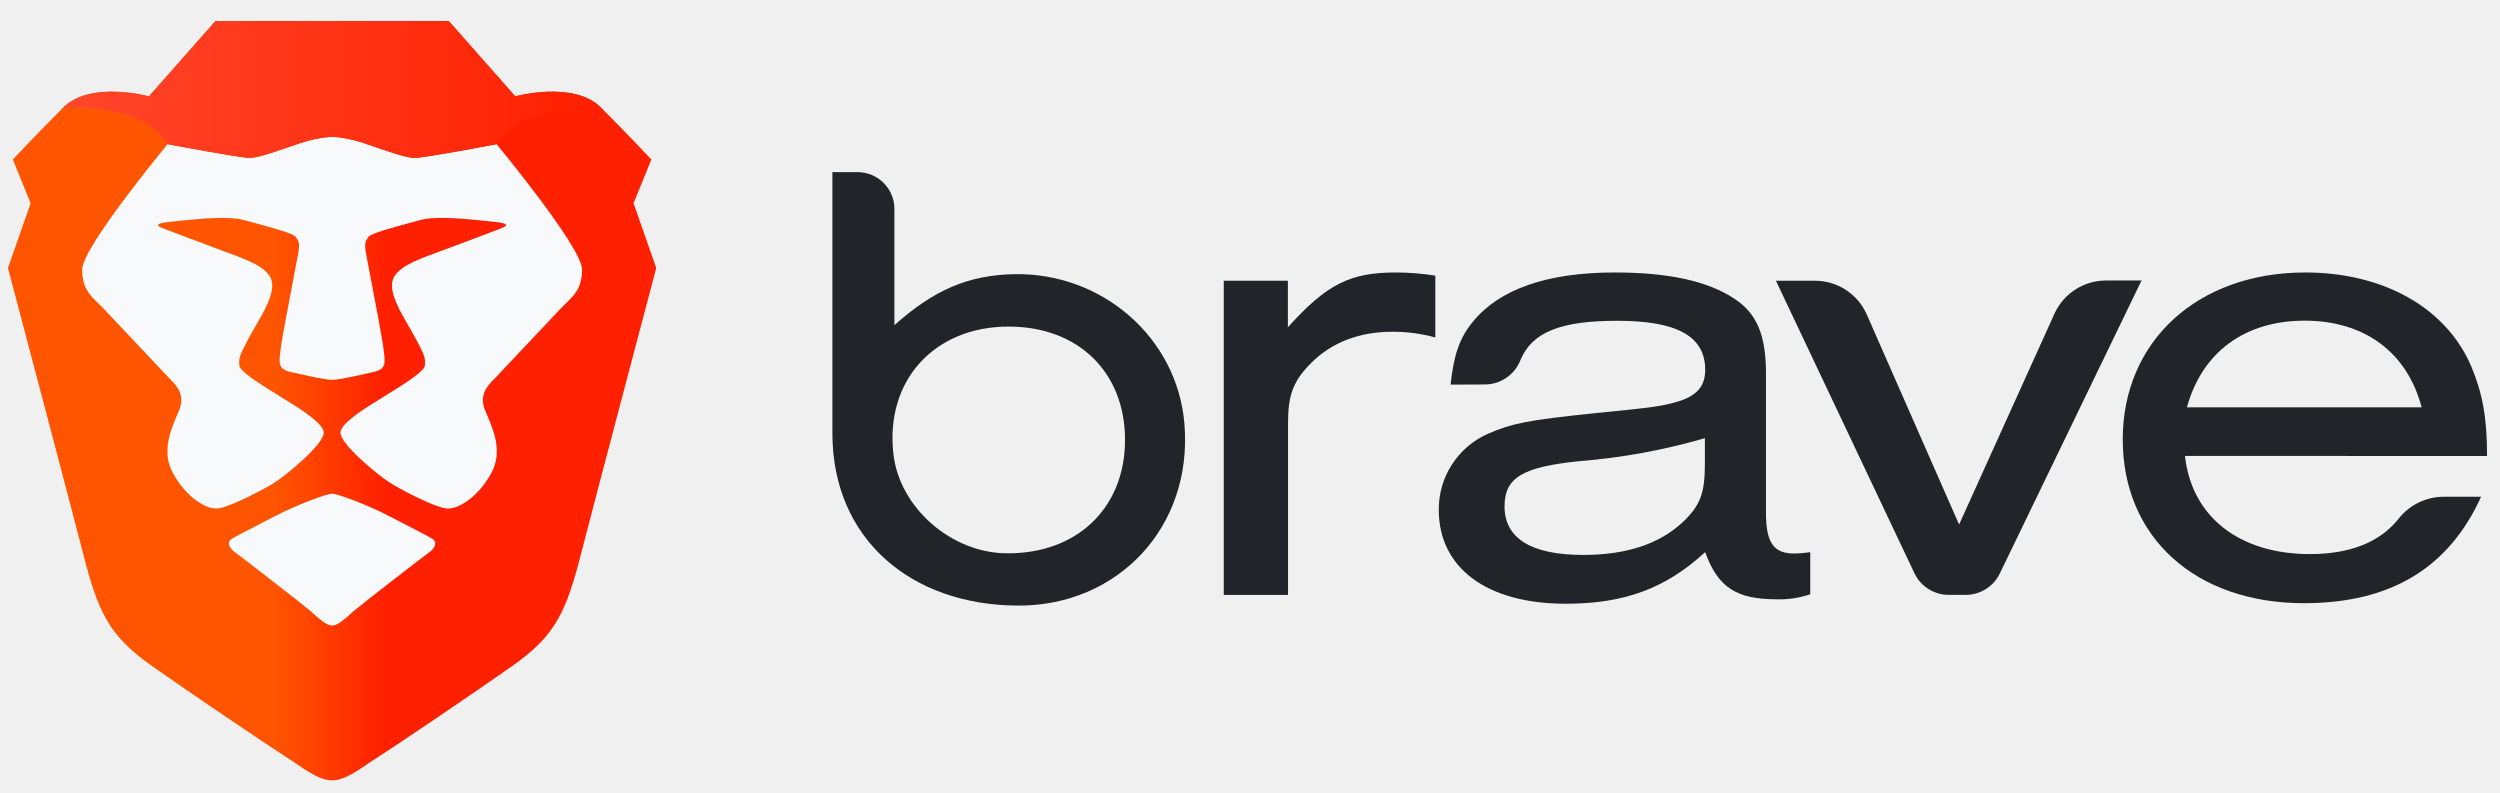
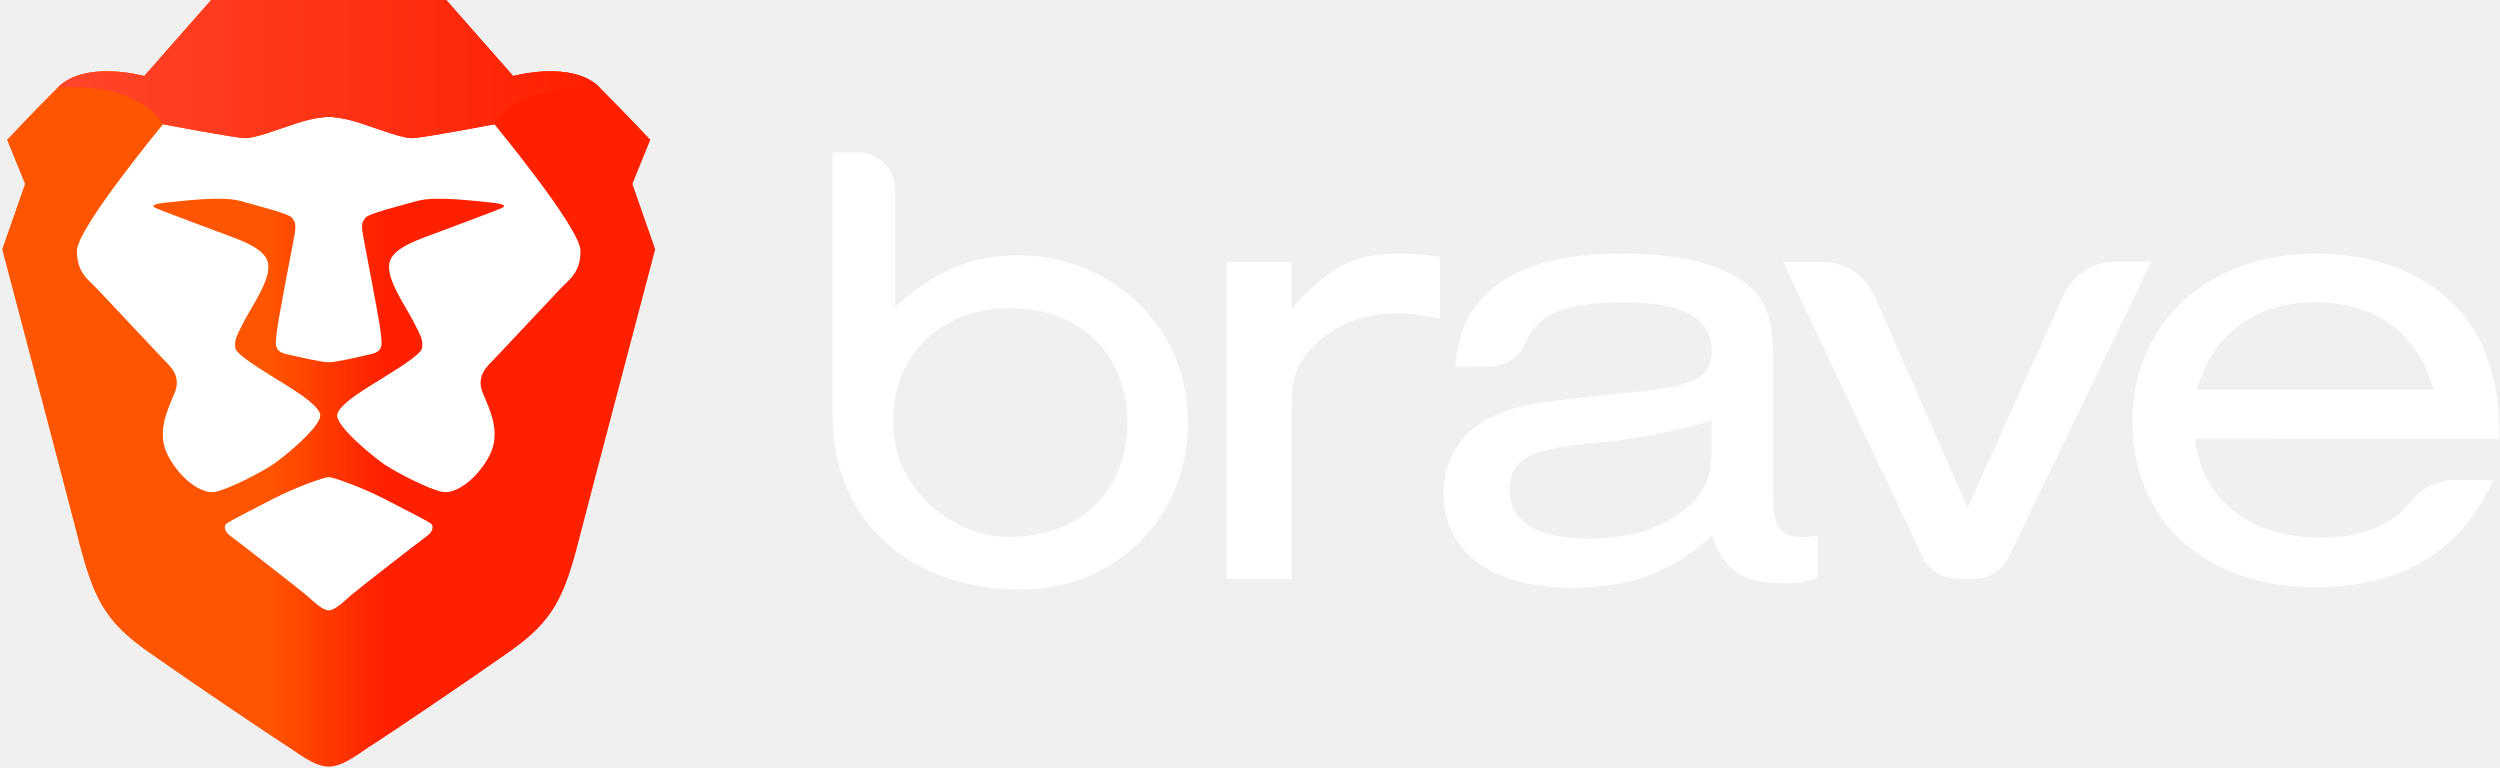
- <svg xmlns="http://www.w3.org/2000/svg" width="101" height="32" viewBox="0 0 101 32" fill="none">
-   <path fill-rule="evenodd" clip-rule="evenodd" d="M33.629 17.508V6.953H34.641C35.466 6.953 36.134 7.62 36.134 8.443V13.136C37.756 11.692 39.136 11.114 40.974 11.077C44.5 11.005 47.56 13.617 47.851 17.124C48.198 21.313 45.145 24.466 41.166 24.466C36.799 24.466 33.629 21.765 33.629 17.508ZM36.093 18.337C36.34 20.517 38.427 22.319 40.629 22.353C43.496 22.397 45.451 20.532 45.451 17.774C45.451 15.015 43.54 13.194 40.753 13.194C37.774 13.188 35.754 15.347 36.093 18.337Z" fill="#212529" />
-   <path fill-rule="evenodd" clip-rule="evenodd" d="M52.03 11.341V13.221C53.606 11.477 54.54 11.008 56.385 11.008C56.921 11.008 57.457 11.051 57.987 11.136V13.633C57.422 13.478 56.838 13.401 56.251 13.402C54.916 13.402 53.794 13.838 52.972 14.663C52.251 15.384 52.037 15.949 52.037 17.083V24.035H49.44V11.341H52.03Z" fill="#212529" />
-   <path fill-rule="evenodd" clip-rule="evenodd" d="M58.603 15.539C58.737 14.303 58.977 13.633 59.511 12.99C60.58 11.682 62.503 11.008 65.227 11.008C67.391 11.008 68.967 11.344 70.062 12.063C70.971 12.654 71.345 13.531 71.345 15.075V20.712C71.345 21.948 71.666 22.385 72.547 22.361C72.744 22.354 72.941 22.336 73.135 22.308V24.007C72.698 24.156 72.236 24.226 71.774 24.212C70.145 24.212 69.397 23.724 68.89 22.306C67.288 23.774 65.631 24.391 63.255 24.391C60.077 24.391 58.127 22.95 58.127 20.605C58.113 19.268 58.901 18.053 60.129 17.517C61.091 17.105 61.679 16.977 64.429 16.693C66.779 16.462 67.181 16.41 67.848 16.202C68.569 15.971 68.89 15.585 68.89 14.942C68.89 13.577 67.743 12.96 65.338 12.96C63.065 12.96 61.893 13.409 61.423 14.556C61.191 15.142 60.624 15.529 59.992 15.533L58.603 15.539ZM68.877 17.703C67.23 18.181 65.538 18.491 63.828 18.629C61.504 18.861 60.783 19.299 60.783 20.457C60.783 21.744 61.852 22.419 63.961 22.419C65.697 22.419 67.006 21.983 67.942 21.133C68.689 20.437 68.877 19.949 68.877 18.734V17.703Z" fill="#212529" />
-   <path fill-rule="evenodd" clip-rule="evenodd" d="M79.405 24.033H78.736C78.147 24.036 77.608 23.702 77.35 23.173L71.747 11.341H73.304C74.211 11.334 75.036 11.861 75.409 12.686L79.147 21.191L83.009 12.654C83.387 11.842 84.206 11.325 85.103 11.332H86.518L80.784 23.186C80.524 23.708 79.989 24.036 79.405 24.033Z" fill="#212529" />
-   <path fill-rule="evenodd" clip-rule="evenodd" d="M88.273 18.42C88.54 20.867 90.459 22.385 93.32 22.385C94.944 22.385 96.162 21.903 96.916 20.941C97.356 20.39 98.024 20.068 98.73 20.069H100.236C98.925 22.952 96.577 24.369 93.078 24.369C88.706 24.369 85.759 21.717 85.759 17.753C85.759 13.788 88.778 11.008 93.132 11.008C96.282 11.008 98.816 12.423 99.836 14.794C100.291 15.884 100.477 16.852 100.477 18.422L88.273 18.42ZM97.834 16.457C97.246 14.218 95.51 12.955 93.106 12.955C90.701 12.955 88.966 14.218 88.352 16.457H97.834Z" fill="#212529" />
-   <path fill-rule="evenodd" clip-rule="evenodd" d="M25.595 8.21L26.315 6.444C26.315 6.444 25.399 5.463 24.286 4.351C23.172 3.24 20.816 3.894 20.816 3.894L18.131 0.852H13.417H8.703L6.018 3.894C6.018 3.894 3.661 3.24 2.548 4.351C1.435 5.463 0.519 6.444 0.519 6.444L1.239 8.21L0.322 10.826C0.322 10.826 3.018 21.025 3.334 22.271C3.956 24.724 4.382 25.672 6.149 26.914C7.917 28.157 11.125 30.315 11.649 30.642C12.173 30.969 12.828 31.526 13.417 31.526C14.006 31.526 14.661 30.969 15.185 30.642C15.709 30.315 18.917 28.157 20.684 26.914C22.452 25.672 22.878 24.724 23.5 22.271C23.816 21.025 26.512 10.826 26.512 10.826L25.595 8.21Z" fill="url(#paint0_linear_8378_60966)" />
-   <path fill-rule="evenodd" clip-rule="evenodd" d="M16.756 6.379C17.149 6.379 20.062 5.824 20.062 5.824C20.062 5.824 23.515 9.993 23.515 10.884C23.515 11.621 23.218 11.909 22.869 12.249C22.796 12.32 22.72 12.393 22.644 12.473L20.055 15.219C20.03 15.247 20.001 15.275 19.971 15.306C19.712 15.565 19.332 15.947 19.6 16.582C19.618 16.625 19.637 16.668 19.655 16.712C19.95 17.399 20.313 18.248 19.851 19.108C19.359 20.023 18.516 20.634 17.976 20.533C17.435 20.432 16.167 19.77 15.7 19.468C15.234 19.165 13.755 17.947 13.755 17.481C13.755 17.092 14.819 16.446 15.335 16.132C15.438 16.069 15.519 16.02 15.566 15.988C15.619 15.952 15.709 15.897 15.818 15.829C16.29 15.536 17.141 15.008 17.163 14.774C17.189 14.485 17.179 14.4 16.799 13.686C16.718 13.535 16.623 13.372 16.526 13.204C16.164 12.582 15.759 11.886 15.848 11.387C15.95 10.823 16.833 10.501 17.581 10.227C17.675 10.193 17.766 10.159 17.854 10.126C18.072 10.044 18.347 9.941 18.633 9.834C19.381 9.555 20.211 9.244 20.348 9.181C20.537 9.094 20.488 9.01 19.914 8.956C19.838 8.949 19.744 8.939 19.636 8.927C18.925 8.852 17.614 8.713 16.977 8.89C16.852 8.925 16.712 8.963 16.564 9.003C15.848 9.197 14.971 9.434 14.887 9.571C14.872 9.595 14.858 9.615 14.844 9.635C14.763 9.749 14.711 9.824 14.8 10.31C14.827 10.455 14.881 10.74 14.949 11.092C15.146 12.124 15.455 13.733 15.494 14.094C15.499 14.145 15.505 14.194 15.511 14.241C15.56 14.644 15.593 14.912 15.124 15.019C15.085 15.028 15.044 15.038 15.002 15.047C14.473 15.169 13.697 15.346 13.417 15.346C13.137 15.346 12.36 15.168 11.831 15.047C11.789 15.037 11.748 15.028 11.709 15.019C11.241 14.912 11.273 14.644 11.323 14.241C11.329 14.194 11.335 14.145 11.34 14.094C11.379 13.732 11.688 12.119 11.886 11.088C11.953 10.738 12.007 10.454 12.034 10.31C12.123 9.824 12.07 9.749 11.99 9.635C11.976 9.615 11.962 9.595 11.947 9.571C11.863 9.434 10.986 9.197 10.27 9.003C10.122 8.963 9.982 8.925 9.856 8.89C9.219 8.713 7.909 8.852 7.198 8.927C7.09 8.939 6.996 8.949 6.92 8.956C6.346 9.01 6.297 9.094 6.486 9.181C6.623 9.244 7.453 9.554 8.2 9.834C8.487 9.941 8.761 10.044 8.98 10.126C9.068 10.159 9.159 10.193 9.253 10.227C10.001 10.501 10.884 10.823 10.986 11.387C11.075 11.886 10.67 12.582 10.308 13.204C10.21 13.372 10.116 13.534 10.035 13.686C9.655 14.4 9.645 14.485 9.671 14.774C9.693 15.008 10.544 15.536 11.015 15.829C11.125 15.897 11.214 15.952 11.268 15.988C11.315 16.02 11.396 16.069 11.498 16.131C12.015 16.446 13.079 17.092 13.079 17.481C13.079 17.947 11.6 19.165 11.133 19.468C10.667 19.77 9.398 20.432 8.858 20.533C8.318 20.634 7.475 20.023 6.983 19.108C6.521 18.248 6.884 17.399 7.178 16.712C7.197 16.668 7.215 16.625 7.233 16.582C7.502 15.947 7.121 15.565 6.863 15.306C6.833 15.275 6.804 15.247 6.779 15.219L4.19 12.473C4.114 12.393 4.038 12.32 3.965 12.249C3.615 11.909 3.319 11.621 3.319 10.884C3.319 9.993 6.771 5.824 6.771 5.824C6.771 5.824 9.685 6.379 10.078 6.379C10.391 6.379 10.997 6.171 11.627 5.954C11.787 5.899 11.949 5.844 12.107 5.791C12.893 5.529 13.417 5.527 13.417 5.527C13.417 5.527 13.941 5.529 14.726 5.791C14.885 5.844 15.047 5.899 15.206 5.954C15.837 6.171 16.443 6.379 16.756 6.379ZM16.256 21.127C16.872 21.444 17.309 21.668 17.474 21.772C17.688 21.905 17.557 22.157 17.363 22.295C17.168 22.432 14.552 24.456 14.298 24.68C14.265 24.708 14.231 24.739 14.195 24.772C13.95 24.992 13.638 25.273 13.417 25.273C13.196 25.273 12.883 24.992 12.639 24.771C12.603 24.739 12.569 24.708 12.536 24.68C12.282 24.456 9.666 22.432 9.471 22.295C9.276 22.157 9.146 21.905 9.36 21.772C9.525 21.668 9.962 21.443 10.579 21.126C10.76 21.033 10.956 20.932 11.165 20.824C12.088 20.347 13.238 19.942 13.417 19.942C13.596 19.942 14.746 20.347 15.669 20.824C15.879 20.932 16.075 21.033 16.256 21.127Z" fill="#F8F9FA" />
-   <path fill-rule="evenodd" clip-rule="evenodd" d="M20.815 3.894L18.131 0.852H13.417H8.703L6.018 3.894C6.018 3.894 3.661 3.24 2.548 4.351C2.548 4.351 5.691 4.068 6.771 5.823C6.771 5.823 9.685 6.379 10.078 6.379C10.471 6.379 11.322 6.052 12.107 5.79C12.893 5.529 13.417 5.527 13.417 5.527C13.417 5.527 13.941 5.529 14.726 5.79C15.512 6.052 16.363 6.379 16.756 6.379C17.149 6.379 20.062 5.823 20.062 5.823C21.143 4.068 24.285 4.351 24.285 4.351C23.172 3.24 20.815 3.894 20.815 3.894Z" fill="url(#paint1_linear_8378_60966)" />
-   <mask id="mask0_8378_60966" style="mask-type:alpha" maskUnits="userSpaceOnUse" x="2" y="0" width="23" height="7">
-     <path fill-rule="evenodd" clip-rule="evenodd" d="M20.815 3.894L18.131 0.852H13.417H8.703L6.018 3.894C6.018 3.894 3.661 3.24 2.548 4.351C2.548 4.351 5.691 4.068 6.771 5.823C6.771 5.823 9.685 6.379 10.078 6.379C10.471 6.379 11.322 6.052 12.107 5.79C12.893 5.529 13.417 5.527 13.417 5.527C13.417 5.527 13.941 5.529 14.726 5.79C15.512 6.052 16.363 6.379 16.756 6.379C17.149 6.379 20.062 5.823 20.062 5.823C21.143 4.068 24.285 4.351 24.285 4.351C23.172 3.24 20.815 3.894 20.815 3.894Z" fill="white" />
-   </mask>
-   <g mask="url(#mask0_8378_60966)">
- </g>
+ <svg xmlns="http://www.w3.org/2000/svg" xmlns:xlink="http://www.w3.org/1999/xlink" width="430px" height="132px" viewBox="0 0 430 132" version="1.1">
  <defs>
-     <linearGradient id="paint0_linear_8378_60966" x1="0.322" y1="31.743" x2="26.512" y2="31.743" gradientUnits="userSpaceOnUse">
-       <stop stop-color="#FF5500" />
-       <stop offset="0.41" stop-color="#FF5500" />
-       <stop offset="0.582" stop-color="#FF2000" />
-       <stop offset="1" stop-color="#FF2000" />
+     <linearGradient x1="0%" y1="50.706%" x2="100%" y2="50.706%" id="linearGradient-1">
+       <stop stop-color="#FF5500" offset="0%" />
+       <stop stop-color="#FF5500" offset="40.988%" />
+       <stop stop-color="#FF2000" offset="58.198%" />
+       <stop stop-color="#FF2000" offset="100%" />
    </linearGradient>
-     <linearGradient id="paint1_linear_8378_60966" x1="3.015" y1="6.358" x2="24.285" y2="6.358" gradientUnits="userSpaceOnUse">
-       <stop stop-color="#FF452A" />
-       <stop offset="1" stop-color="#FF2000" />
+     <linearGradient x1="2.148%" y1="50.706%" x2="100%" y2="50.706%" id="linearGradient-2">
+       <stop stop-color="#FF452A" offset="0%" />
+       <stop stop-color="#FF2000" offset="100%" />
    </linearGradient>
+     <path d="M87.884,13.077 L76.372,5.62264392e-05 L56.156,5.62264392e-05 L35.94,5.62264392e-05 L24.428,13.077 C24.428,13.077 14.32,10.266 9.547,15.045 C9.547,15.045 23.024,13.827 27.657,21.37 C27.657,21.37 40.152,23.76 41.836,23.76 C43.521,23.76 47.171,22.354 50.541,21.23 C53.91,20.105 56.156,20.097 56.156,20.097 C56.156,20.097 58.402,20.105 61.772,21.23 C65.141,22.354 68.791,23.76 70.476,23.76 C72.161,23.76 84.655,21.37 84.655,21.37 C89.288,13.827 102.766,15.045 102.766,15.045 C97.993,10.266 87.884,13.077 87.884,13.077" id="path-3" />
  </defs>
+   <g id="starting-collection" stroke="none" stroke-width="1" fill="none" fill-rule="evenodd">
+     <g id="Logos" transform="translate(-796, -298)">
+       <g id="logo-white" transform="translate(795, 298)">
+         <g id="Group-5" transform="translate(-9, 0)">
+           <g id="Group-4" transform="translate(153, 26)" fill="#FFFFFF" fill-rule="nonzero">
+             <path d="M0.218,45.53 L0.218,0.204 L4.558,0.204 C8.094,0.204 10.961,3.068 10.961,6.6 L10.961,26.754 C17.916,20.554 23.831,18.072 31.715,17.913 C46.836,17.604 59.96,28.823 61.206,43.882 C62.697,61.872 49.601,75.413 32.54,75.413 C13.81,75.413 0.218,63.81 0.218,45.53 Z M10.782,49.089 C11.842,58.454 20.794,66.189 30.234,66.339 C42.533,66.526 50.913,58.519 50.913,46.673 C50.913,34.826 42.72,27.006 30.768,27.006 C17.991,26.978 9.329,36.25 10.782,49.089 Z" id="Shape" />
+             <path d="M79.13,19.046 L79.13,27.119 C85.889,19.627 89.891,17.614 97.803,17.614 C100.105,17.616 102.402,17.801 104.675,18.166 L104.675,28.889 C102.25,28.223 99.746,27.889 97.231,27.896 C91.504,27.896 86.695,29.769 83.17,33.309 C80.077,36.409 79.158,38.834 79.158,43.704 L79.158,73.559 L68.021,73.559 L68.021,19.046 L79.13,19.046 Z" id="Shape" />
+             <path d="M107.318,37.074 C107.89,31.764 108.921,28.889 111.208,26.126 C115.792,20.507 124.042,17.614 135.722,17.614 C145.002,17.614 151.761,19.056 156.458,22.146 C160.357,24.684 161.96,28.449 161.96,35.079 L161.96,59.287 C161.96,64.597 163.338,66.47 167.116,66.367 C167.96,66.337 168.802,66.262 169.638,66.142 L169.638,73.437 C167.76,74.079 165.782,74.377 163.798,74.318 C156.814,74.318 153.608,72.22 151.433,66.133 C144.562,72.435 137.456,75.086 127.266,75.086 C113.636,75.086 105.275,68.895 105.275,58.828 C105.215,53.087 108.595,47.867 113.861,45.568 C117.986,43.798 120.508,43.245 132.3,42.028 C142.378,41.035 144.103,40.81 146.962,39.921 C150.055,38.928 151.433,37.27 151.433,34.508 C151.433,28.645 146.512,25.995 136.2,25.995 C126.451,25.995 121.426,27.924 119.411,32.85 C118.413,35.369 115.983,37.029 113.271,37.046 L107.318,37.074 Z M151.377,46.364 C144.312,48.417 137.057,49.75 129.723,50.344 C119.758,51.336 116.664,53.219 116.664,58.191 C116.664,63.717 121.248,66.62 130.294,66.62 C137.737,66.62 143.353,64.747 147.365,61.095 C150.571,58.107 151.377,56.009 151.377,50.793 L151.377,46.364 Z" id="Shape" />
+             <path d="M196.523,73.55 L193.655,73.55 C191.128,73.566 188.816,72.131 187.711,69.86 L163.685,19.046 L170.36,19.046 C174.249,19.015 177.79,21.282 179.387,24.824 L195.417,61.347 L211.981,24.684 C213.602,21.197 217.113,18.978 220.962,19.009 L227.027,19.009 L202.438,69.916 C201.322,72.156 199.027,73.565 196.523,73.55 Z" id="Shape" />
+             <path d="M234.554,49.454 C235.698,59.961 243.929,66.479 256.2,66.479 C263.165,66.479 268.386,64.41 271.62,60.28 C273.506,57.912 276.371,56.532 279.401,56.534 L285.86,56.534 C280.235,68.914 270.167,75.001 255.159,75.001 C236.411,75.001 223.774,63.614 223.774,46.588 C223.774,29.563 236.72,17.623 255.393,17.623 C268.902,17.623 279.766,23.701 284.144,33.88 C286.094,38.563 286.891,42.721 286.891,49.463 L234.554,49.454 Z M275.557,41.026 C273.036,31.408 265.592,25.986 255.281,25.986 C244.969,25.986 237.526,31.408 234.892,41.026 L275.557,41.026 Z" id="Shape" />
+           </g>
+           <g id="build-icons/Stable">
+             <g id="Logo" transform="translate(10.38181, 0)">
+               <path d="M108.381,31.632 L111.47,24.041 C111.47,24.041 107.539,19.824 102.766,15.045 C97.993,10.266 87.884,13.077 87.884,13.077 L76.372,5.62264392e-05 L56.156,5.62264392e-05 L35.94,5.62264392e-05 L24.428,13.077 C24.428,13.077 14.32,10.266 9.547,15.045 C4.773,19.824 0.842,24.041 0.842,24.041 L3.931,31.632 L5.61561562e-05,42.877 C5.61561562e-05,42.877 11.561,86.721 12.916,92.075 C15.583,102.618 17.408,106.694 24.99,112.035 C32.571,117.377 46.329,126.654 48.575,128.06 C50.821,129.466 53.629,131.86 56.156,131.86 C58.683,131.86 61.491,129.466 63.737,128.06 C65.984,126.654 79.742,117.377 87.323,112.035 C94.904,106.694 96.729,102.618 99.396,92.075 C100.751,86.721 112.312,42.877 112.312,42.877 L108.381,31.632 Z" id="Head" fill="url(#linearGradient-1)" />
+               <path d="M84.655,21.37 C84.655,21.37 99.463,39.292 99.463,43.123 C99.463,46.953 97.6,47.964 95.727,49.956 C93.854,51.947 85.675,60.643 84.625,61.76 C83.574,62.877 81.387,64.57 82.674,67.618 C83.96,70.666 85.857,74.544 83.747,78.478 C81.637,82.411 78.022,85.037 75.706,84.603 C73.389,84.168 67.949,81.322 65.948,80.022 C63.948,78.721 57.607,73.485 57.607,71.482 C57.607,69.479 64.162,65.882 65.372,65.065 C66.584,64.248 72.107,61.085 72.22,59.844 C72.333,58.602 72.29,58.238 70.66,55.17 C69.03,52.102 66.094,48.008 66.583,45.284 C67.072,42.561 71.806,41.144 75.184,39.867 C78.562,38.59 85.066,36.177 85.878,35.802 C86.691,35.427 86.481,35.07 84.019,34.836 C81.558,34.602 74.574,33.674 71.425,34.553 C68.276,35.432 62.896,36.769 62.46,37.478 C62.025,38.187 61.64,38.211 62.088,40.657 C62.535,43.102 64.839,54.839 65.063,56.923 C65.286,59.008 65.724,60.386 63.479,60.9 C61.234,61.414 57.455,62.306 56.156,62.306 C54.858,62.306 51.078,61.414 48.833,60.9 C46.588,60.386 47.026,59.008 47.25,56.923 C47.473,54.839 49.777,43.102 50.225,40.657 C50.672,38.211 50.288,38.187 49.852,37.478 C49.416,36.769 44.036,35.432 40.887,34.553 C37.738,33.674 30.754,34.602 28.293,34.836 C25.831,35.07 25.621,35.427 26.434,35.802 C27.246,36.177 33.751,38.59 37.129,39.867 C40.507,41.144 45.241,42.561 45.729,45.284 C46.218,48.008 43.282,52.102 41.653,55.17 C40.023,58.238 39.98,58.602 40.093,59.844 C40.206,61.085 45.729,64.248 46.94,65.065 C48.151,65.882 54.705,69.479 54.705,71.482 C54.705,73.485 48.365,78.721 46.364,80.022 C44.363,81.322 38.923,84.168 36.607,84.603 C34.29,85.037 30.675,82.411 28.565,78.478 C26.455,74.544 28.352,70.666 29.638,67.618 C30.925,64.57 28.738,62.877 27.688,61.76 C26.637,60.643 18.458,51.947 16.585,49.956 C14.712,47.964 12.85,46.953 12.85,43.123 C12.85,39.292 27.657,21.37 27.657,21.37 C27.657,21.37 40.152,23.76 41.836,23.76 C43.521,23.76 47.171,22.354 50.541,21.23 C53.91,20.105 56.156,20.097 56.156,20.097 C56.156,20.097 58.402,20.105 61.772,21.23 C65.141,22.354 68.791,23.76 70.476,23.76 C72.161,23.76 84.655,21.37 84.655,21.37 Z M73.555,89.926 C74.471,90.501 73.912,91.584 73.078,92.175 C72.243,92.766 61.022,101.465 59.934,102.427 C58.844,103.389 57.244,104.977 56.156,104.977 C55.068,104.977 53.468,103.389 52.379,102.427 C51.29,101.465 40.07,92.766 39.235,92.175 C38.4,91.584 37.841,90.501 38.757,89.926 C39.674,89.352 42.542,87.902 46.499,85.852 C50.455,83.802 55.387,82.059 56.156,82.059 C56.926,82.059 61.857,83.802 65.814,85.852 C69.771,87.902 72.638,89.352 73.555,89.926 Z" id="Face" fill="#FFFFFF" />
+               <mask id="mask-4" fill="white">
+                 <use xlink:href="#path-3" />
+               </mask>
+               <use id="Top-Head" fill="url(#linearGradient-2)" xlink:href="#path-3" />
+             </g>
+           </g>
+         </g>
+       </g>
+     </g>
+   </g>
</svg>
